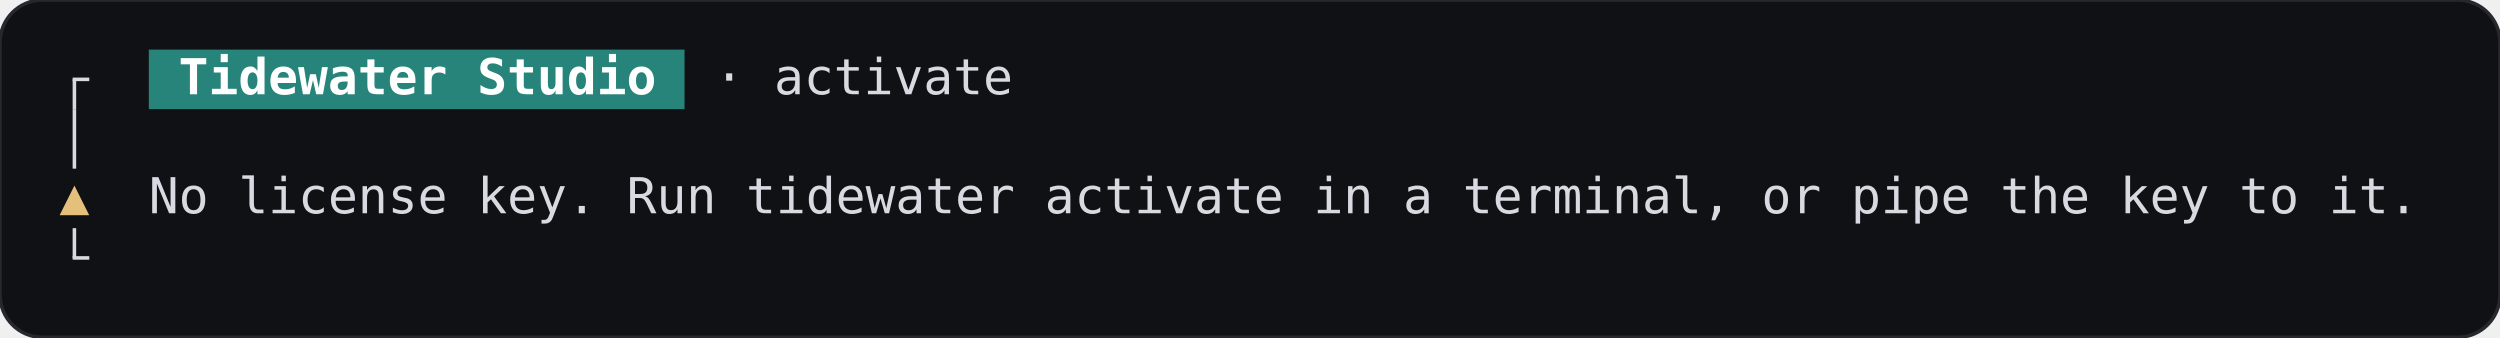
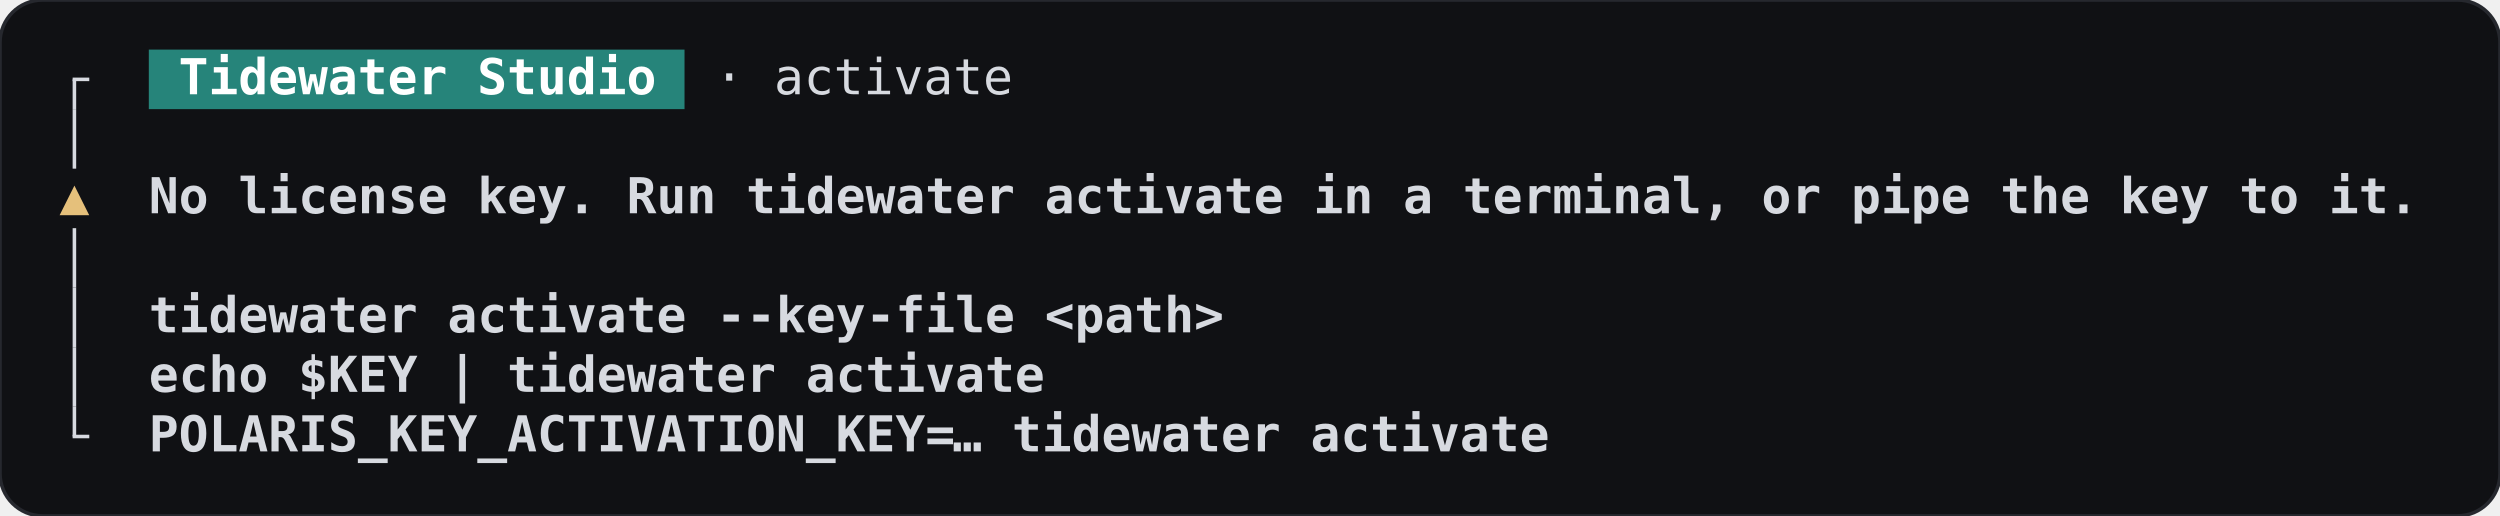
- <svg xmlns="http://www.w3.org/2000/svg" width="705.6" height="95.2" viewBox="0 0 705.6 95.2" role="img" aria-label="activate-no-key, terminal, dark theme">
-   <rect width="705.6" height="95.2" rx="12" fill="#101114" stroke="#26282e" />
+ <svg xmlns="http://www.w3.org/2000/svg" width="705.6" height="145.6" viewBox="0 0 705.6 145.6" role="img" aria-label="activate-no-key, terminal, dark theme">
+   <rect width="705.6" height="145.6" rx="12" fill="#101114" stroke="#26282e" />
  <g font-family="JetBrains Mono, ui-monospace, monospace" font-size="14" xml:space="preserve">
    <rect x="42" y="14" width="151.2" height="16.8" fill="#26847a" />
    <rect x="20.5" y="22.4" width="1" height="8.4" fill="#d7dae0" />
    <rect x="20.5" y="21.9" width="4.7" height="1" fill="#d7dae0" />
    <text x="50.4" y="26.6" textLength="134.4" lengthAdjust="spacingAndGlyphs" fill="#ffffff" font-weight="600">Tidewater Studio</text>
    <text x="201.6" y="26.6" textLength="84" lengthAdjust="spacingAndGlyphs" fill="#d7dae0">· activate</text>
    <rect x="20.5" y="30.8" width="1" height="16.8" fill="#d7dae0" />
    <text x="21" y="60.2" text-anchor="middle" fill="#e5c07b">▲</text>
-     <text x="42" y="60.2" textLength="638.4" lengthAdjust="spacingAndGlyphs" fill="#d7dae0">No license key. Run tidewater activate in a terminal, or pipe the key to it.</text>
-     <rect x="20.5" y="64.4" width="1" height="8.4" fill="#d7dae0" />
-     <rect x="20.5" y="72.3" width="4.7" height="1" fill="#d7dae0" />
+     <text x="42" y="60.2" textLength="638.4" lengthAdjust="spacingAndGlyphs" fill="#d7dae0" font-weight="600">No license key. Run tidewater activate in a terminal, or pipe the key to it.</text>
+     <rect x="20.5" y="64.4" width="1" height="16.8" fill="#d7dae0" />
+     <rect x="20.5" y="81.2" width="1" height="16.8" fill="#d7dae0" />
+     <text x="42" y="93.8" textLength="302.4" lengthAdjust="spacingAndGlyphs" fill="#d7dae0" font-weight="600">tidewater activate --key-file &lt;path&gt;</text>
+     <rect x="20.5" y="98" width="1" height="16.8" fill="#d7dae0" />
+     <text x="42" y="110.6" textLength="252" lengthAdjust="spacingAndGlyphs" fill="#d7dae0" font-weight="600">echo $KEY | tidewater activate</text>
+     <rect x="20.5" y="114.8" width="1" height="8.4" fill="#d7dae0" />
+     <rect x="20.5" y="122.7" width="4.7" height="1" fill="#d7dae0" />
+     <text x="42" y="127.4" textLength="226.8" lengthAdjust="spacingAndGlyphs" fill="#d7dae0" font-weight="600">POLARIS_KEY_ACTIVATION_KEY=</text>
+     <text x="273" y="127.4" text-anchor="middle" fill="#d7dae0" font-weight="600">…</text>
+     <text x="285.6" y="127.4" textLength="151.2" lengthAdjust="spacingAndGlyphs" fill="#d7dae0" font-weight="600">tidewater activate</text>
  </g>
</svg>
